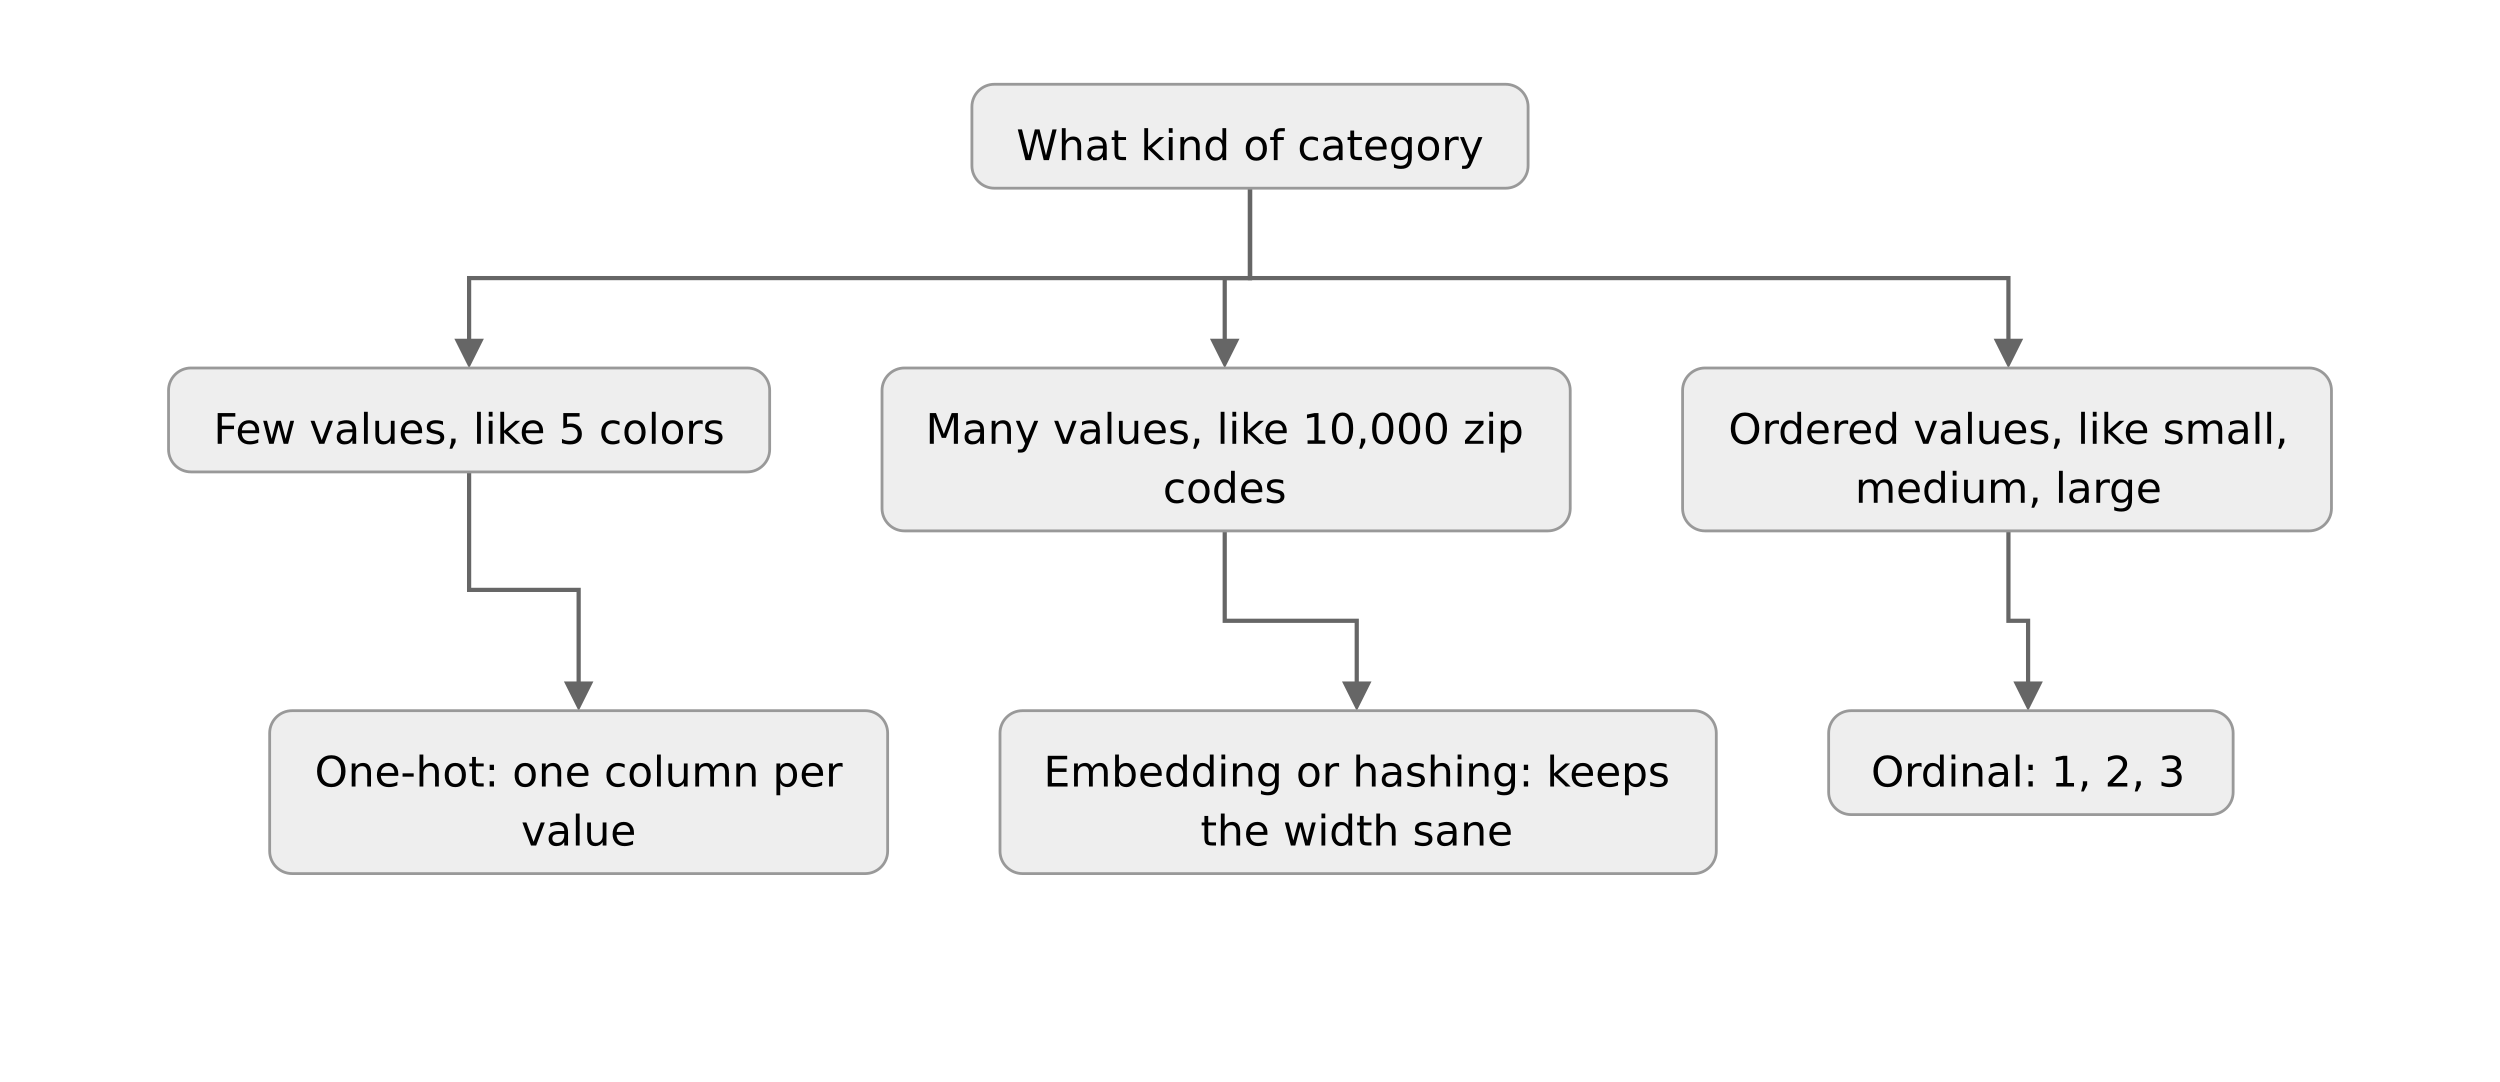
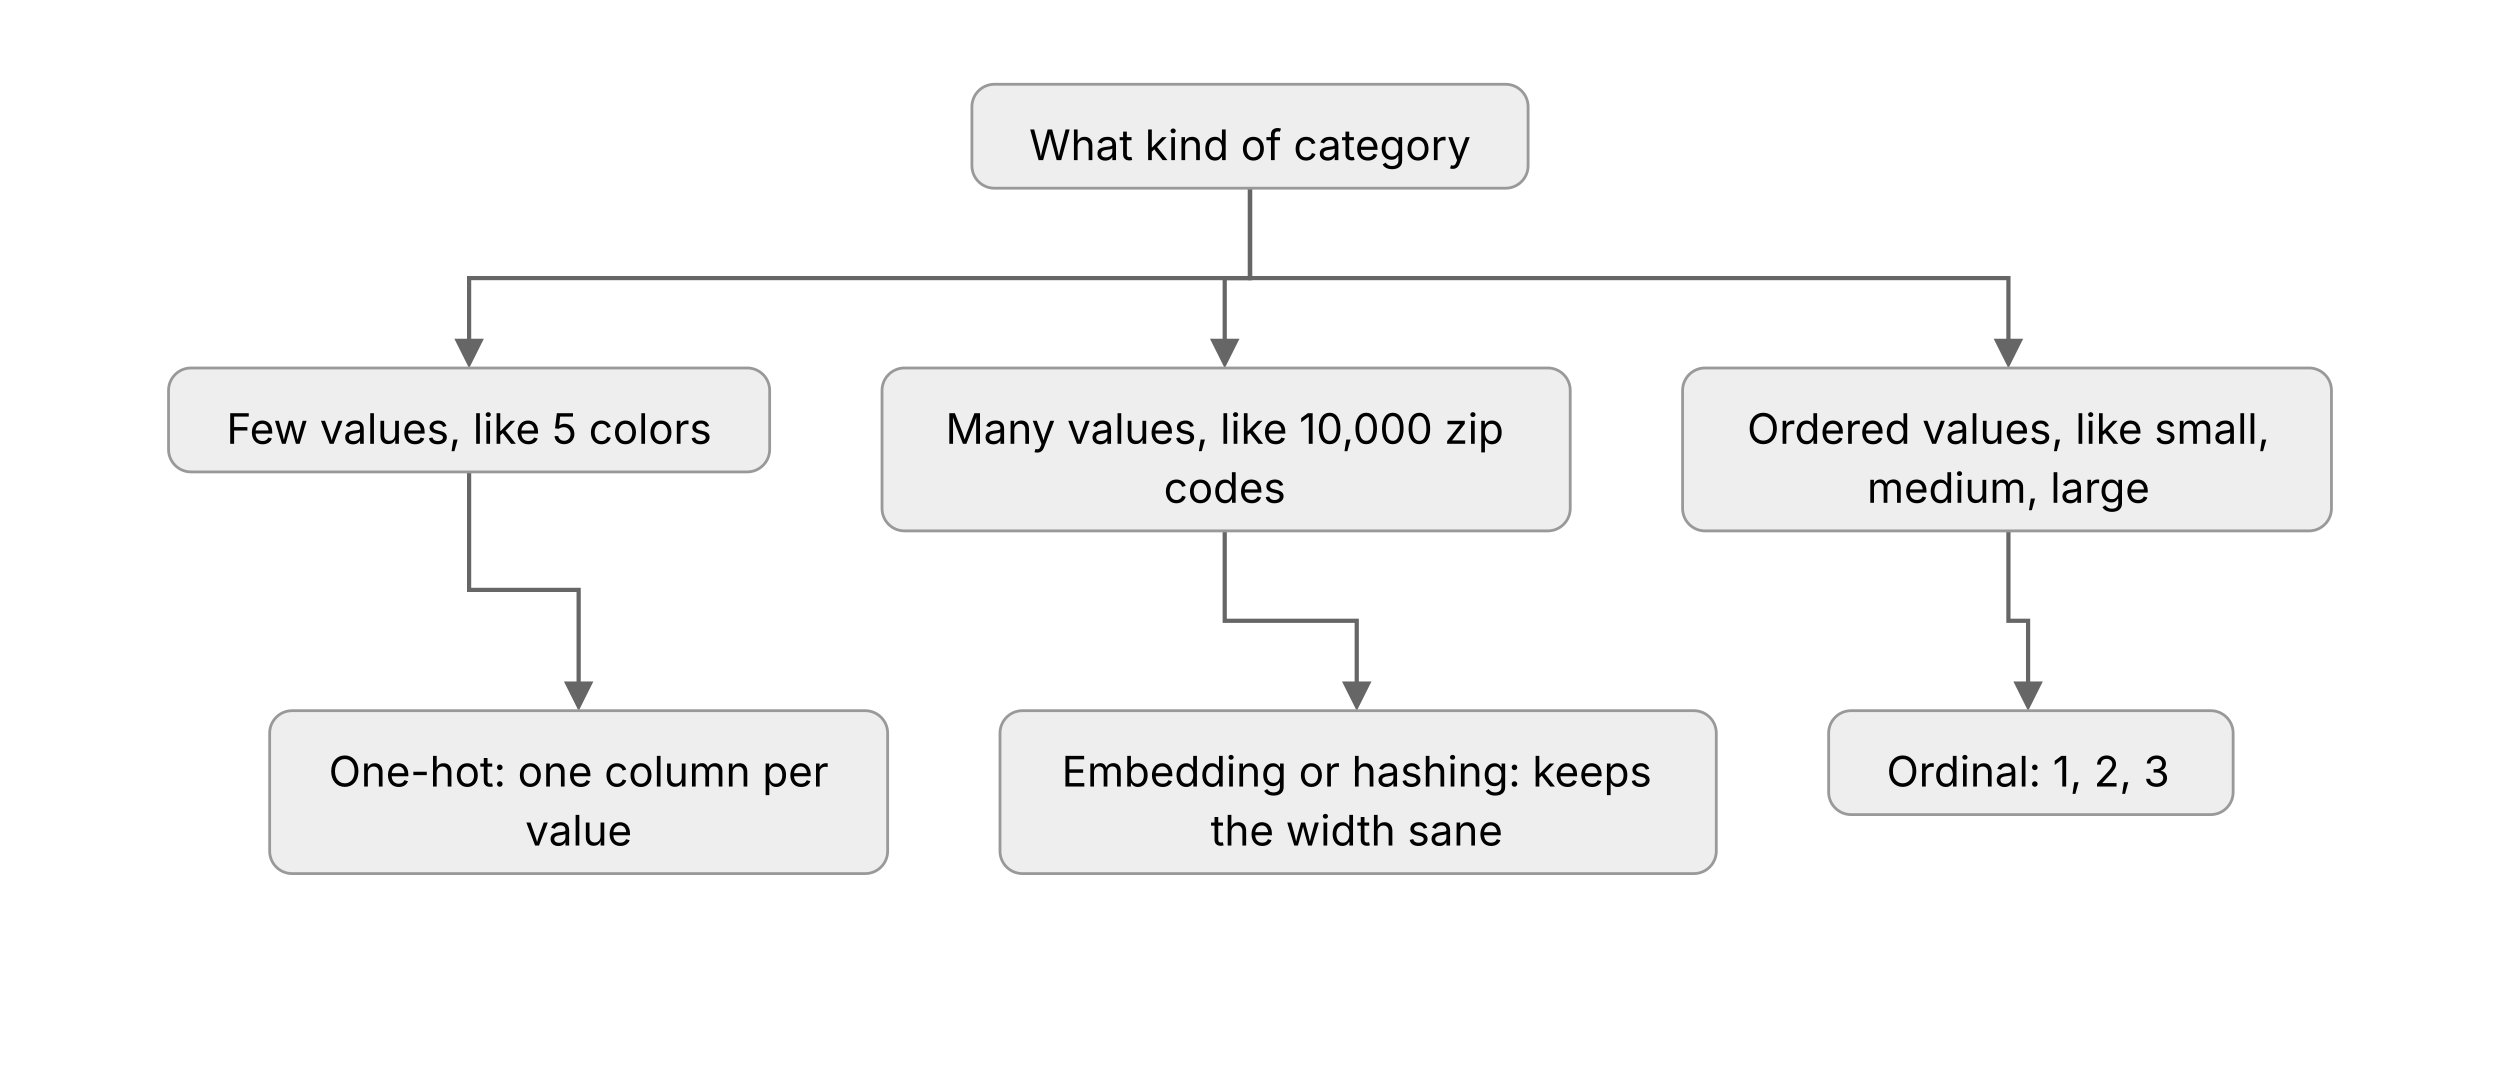
- <svg xmlns="http://www.w3.org/2000/svg" width="100%" viewBox="0 0 890 385" role="img" style="background:#ffffff;font-family:DejaVu Sans,Verdana,sans-serif">
+ <svg xmlns="http://www.w3.org/2000/svg" width="100%" viewBox="0 0 890 385" role="img" style="background:#ffffff;font-family:'Anthropic Sans',Inter,'Source Sans 3','IBM Plex Sans',sans-serif">
  <defs>
    <marker id="ah" viewBox="0 0 10 10" refX="8" refY="5" markerWidth="7" markerHeight="7" orient="auto-start-reverse">
      <path d="M0,0 L10,5 L0,10 z" fill="#666" />
    </marker>
  </defs>
  <path d="M445,67 V99 H167 V129" fill="none" stroke="#666" stroke-width="1.5" marker-end="url(#ah)" />
  <path d="M445,67 V99 H436 V129" fill="none" stroke="#666" stroke-width="1.5" marker-end="url(#ah)" />
  <path d="M167,168 V210 H206 V251" fill="none" stroke="#666" stroke-width="1.5" marker-end="url(#ah)" />
  <path d="M436,189 V221 H483 V251" fill="none" stroke="#666" stroke-width="1.5" marker-end="url(#ah)" />
  <path d="M445,67 V99 H715 V129" fill="none" stroke="#666" stroke-width="1.5" marker-end="url(#ah)" />
  <path d="M715,189 V221 H722 V251" fill="none" stroke="#666" stroke-width="1.5" marker-end="url(#ah)" />
  <rect x="346" y="30" width="198" height="37" rx="8" fill="#eeeeee" stroke="#999999" stroke-width="1" />
  <text x="445" y="57" text-anchor="middle" font-size="15" fill="#000">What kind of category</text>
  <rect x="60" y="131" width="214" height="37" rx="8" fill="#eeeeee" stroke="#999999" stroke-width="1" />
  <text x="167" y="158" text-anchor="middle" font-size="15" fill="#000">Few values, like 5 colors</text>
  <rect x="314" y="131" width="245" height="58" rx="8" fill="#eeeeee" stroke="#999999" stroke-width="1" />
  <text x="436" y="158" text-anchor="middle" font-size="15" fill="#000">Many values, like 10,000 zip</text>
  <text x="436" y="179" text-anchor="middle" font-size="15" fill="#000">codes</text>
  <rect x="96" y="253" width="220" height="58" rx="8" fill="#eeeeee" stroke="#999999" stroke-width="1" />
  <text x="206" y="280" text-anchor="middle" font-size="15" fill="#000">One-hot: one column per</text>
  <text x="206" y="301" text-anchor="middle" font-size="15" fill="#000">value</text>
  <rect x="356" y="253" width="255" height="58" rx="8" fill="#eeeeee" stroke="#999999" stroke-width="1" />
  <text x="483" y="280" text-anchor="middle" font-size="15" fill="#000">Embedding or hashing: keeps</text>
  <text x="483" y="301" text-anchor="middle" font-size="15" fill="#000">the width sane</text>
  <rect x="599" y="131" width="231" height="58" rx="8" fill="#eeeeee" stroke="#999999" stroke-width="1" />
  <text x="715" y="158" text-anchor="middle" font-size="15" fill="#000">Ordered values, like small,</text>
  <text x="715" y="179" text-anchor="middle" font-size="15" fill="#000">medium, large</text>
  <rect x="651" y="253" width="144" height="37" rx="8" fill="#eeeeee" stroke="#999999" stroke-width="1" />
  <text x="722" y="280" text-anchor="middle" font-size="15" fill="#000">Ordinal: 1, 2, 3</text>
</svg>
